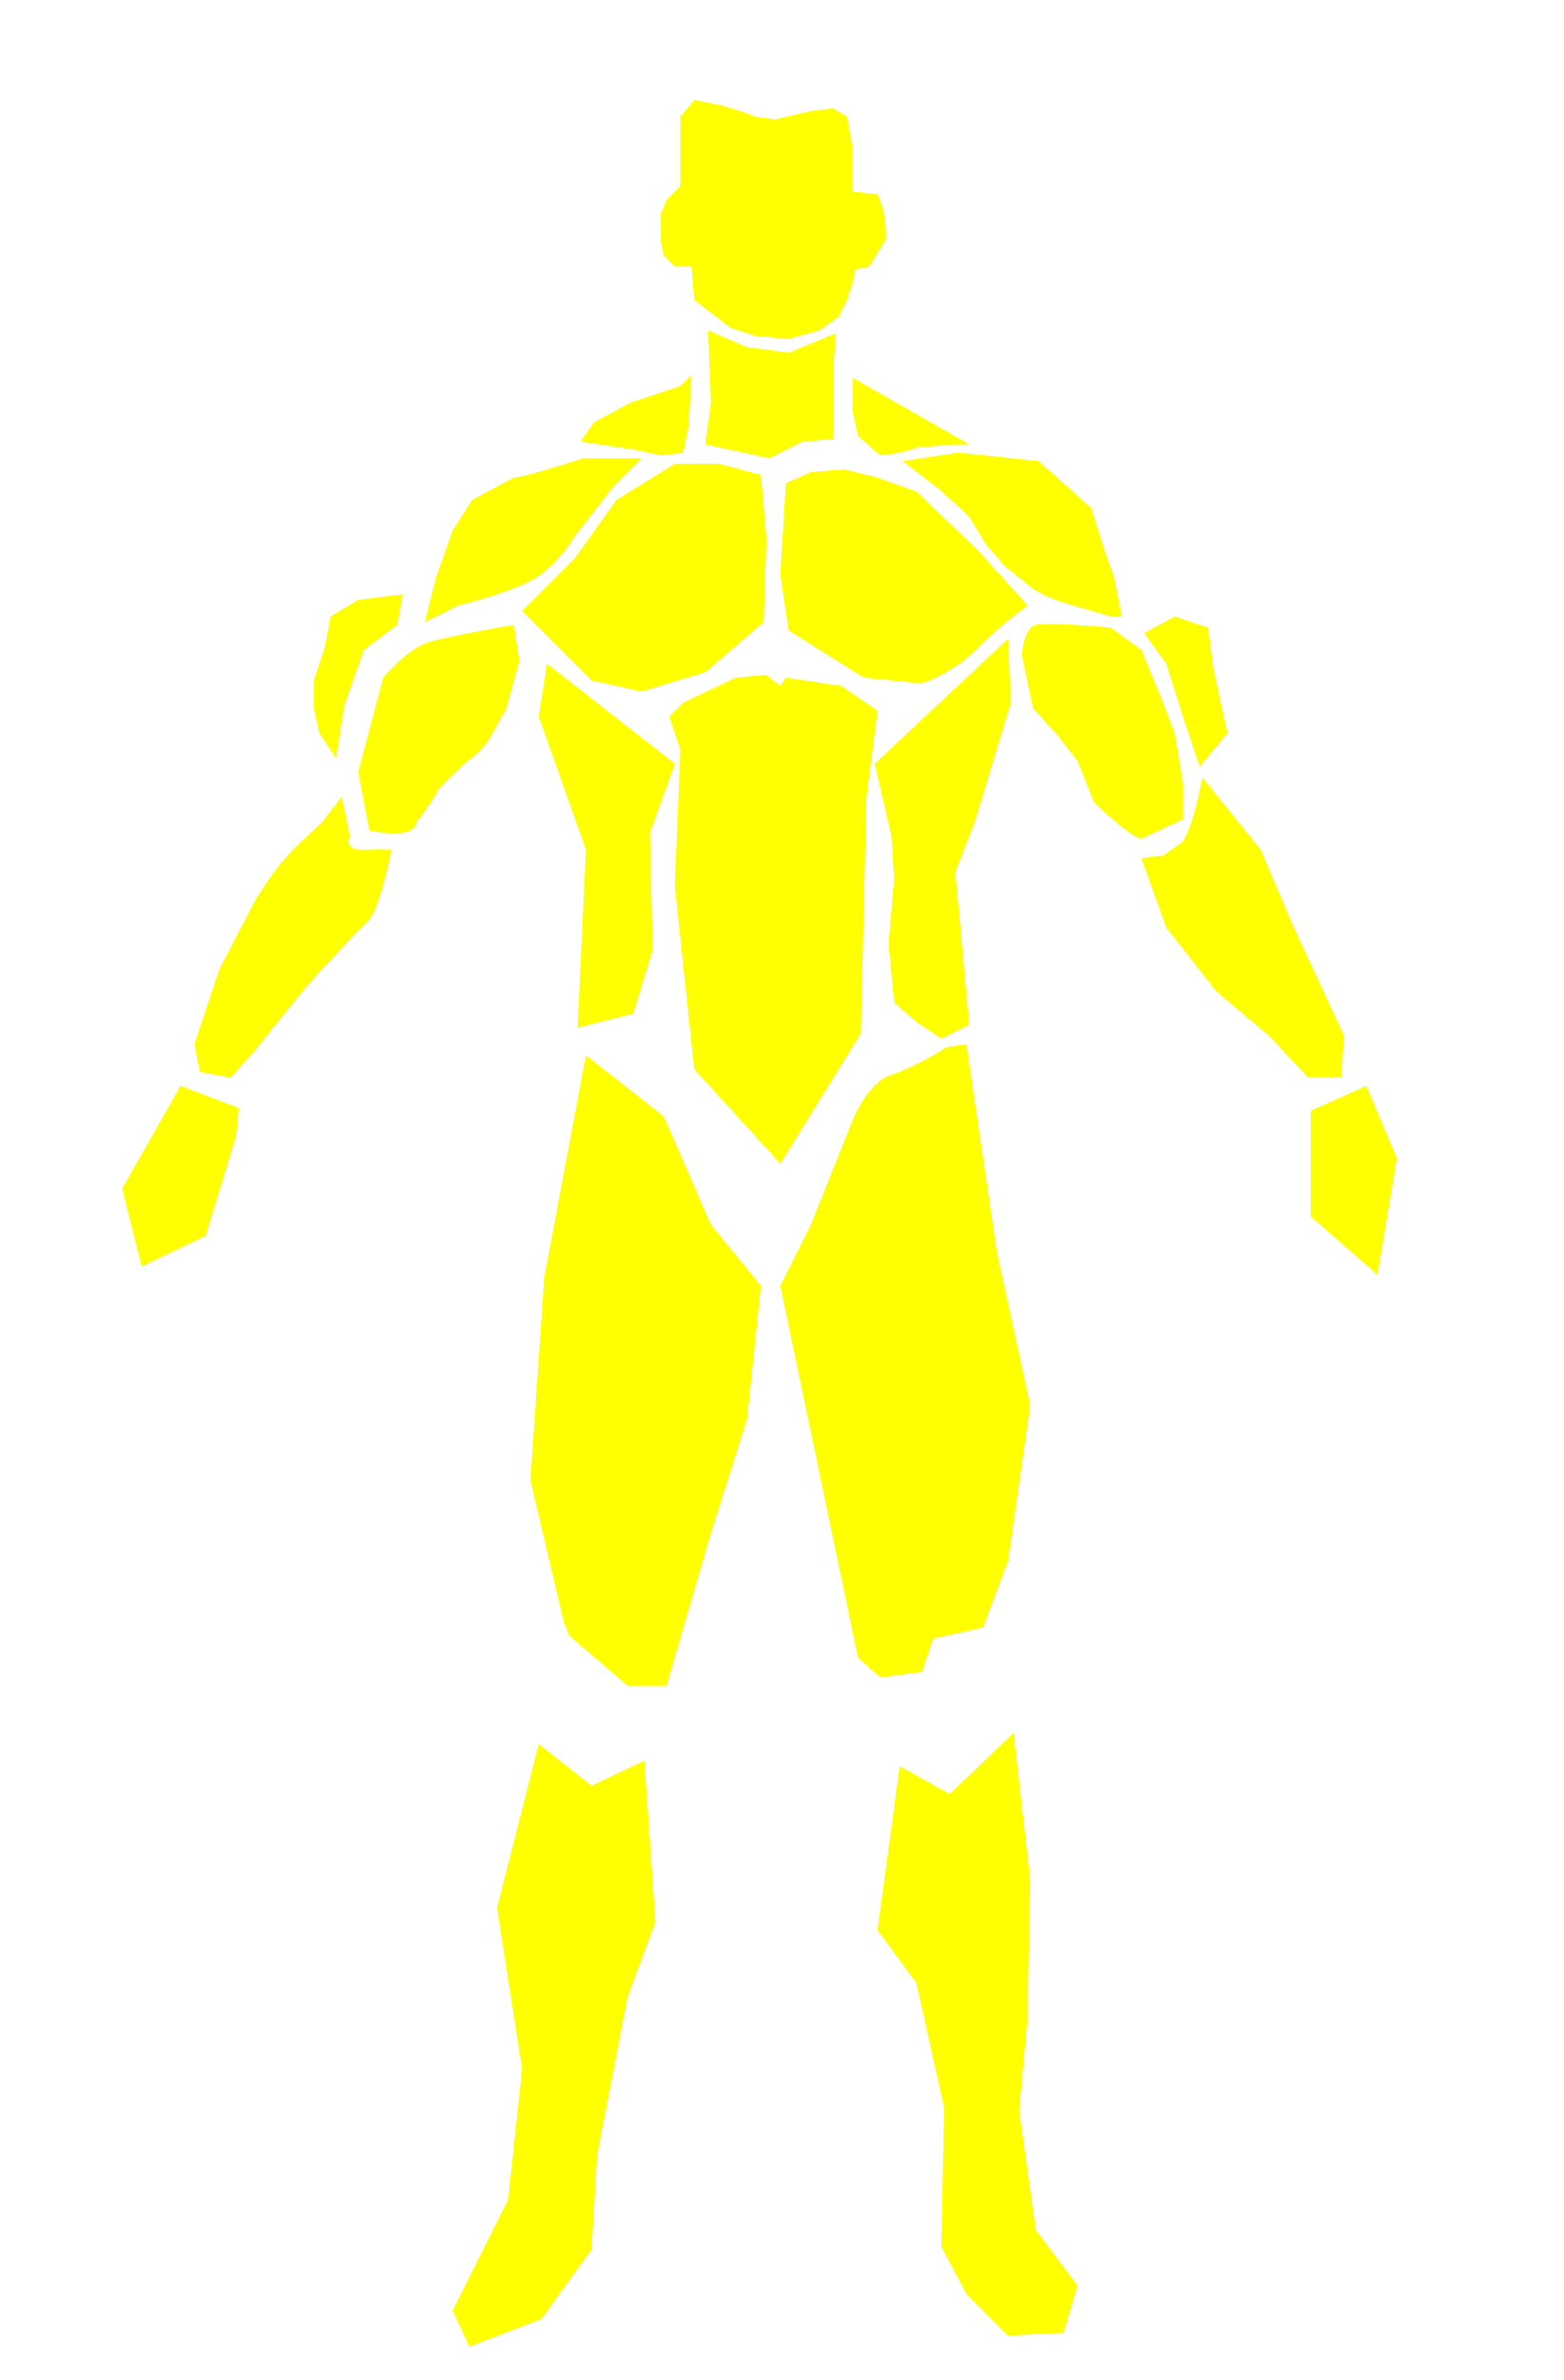
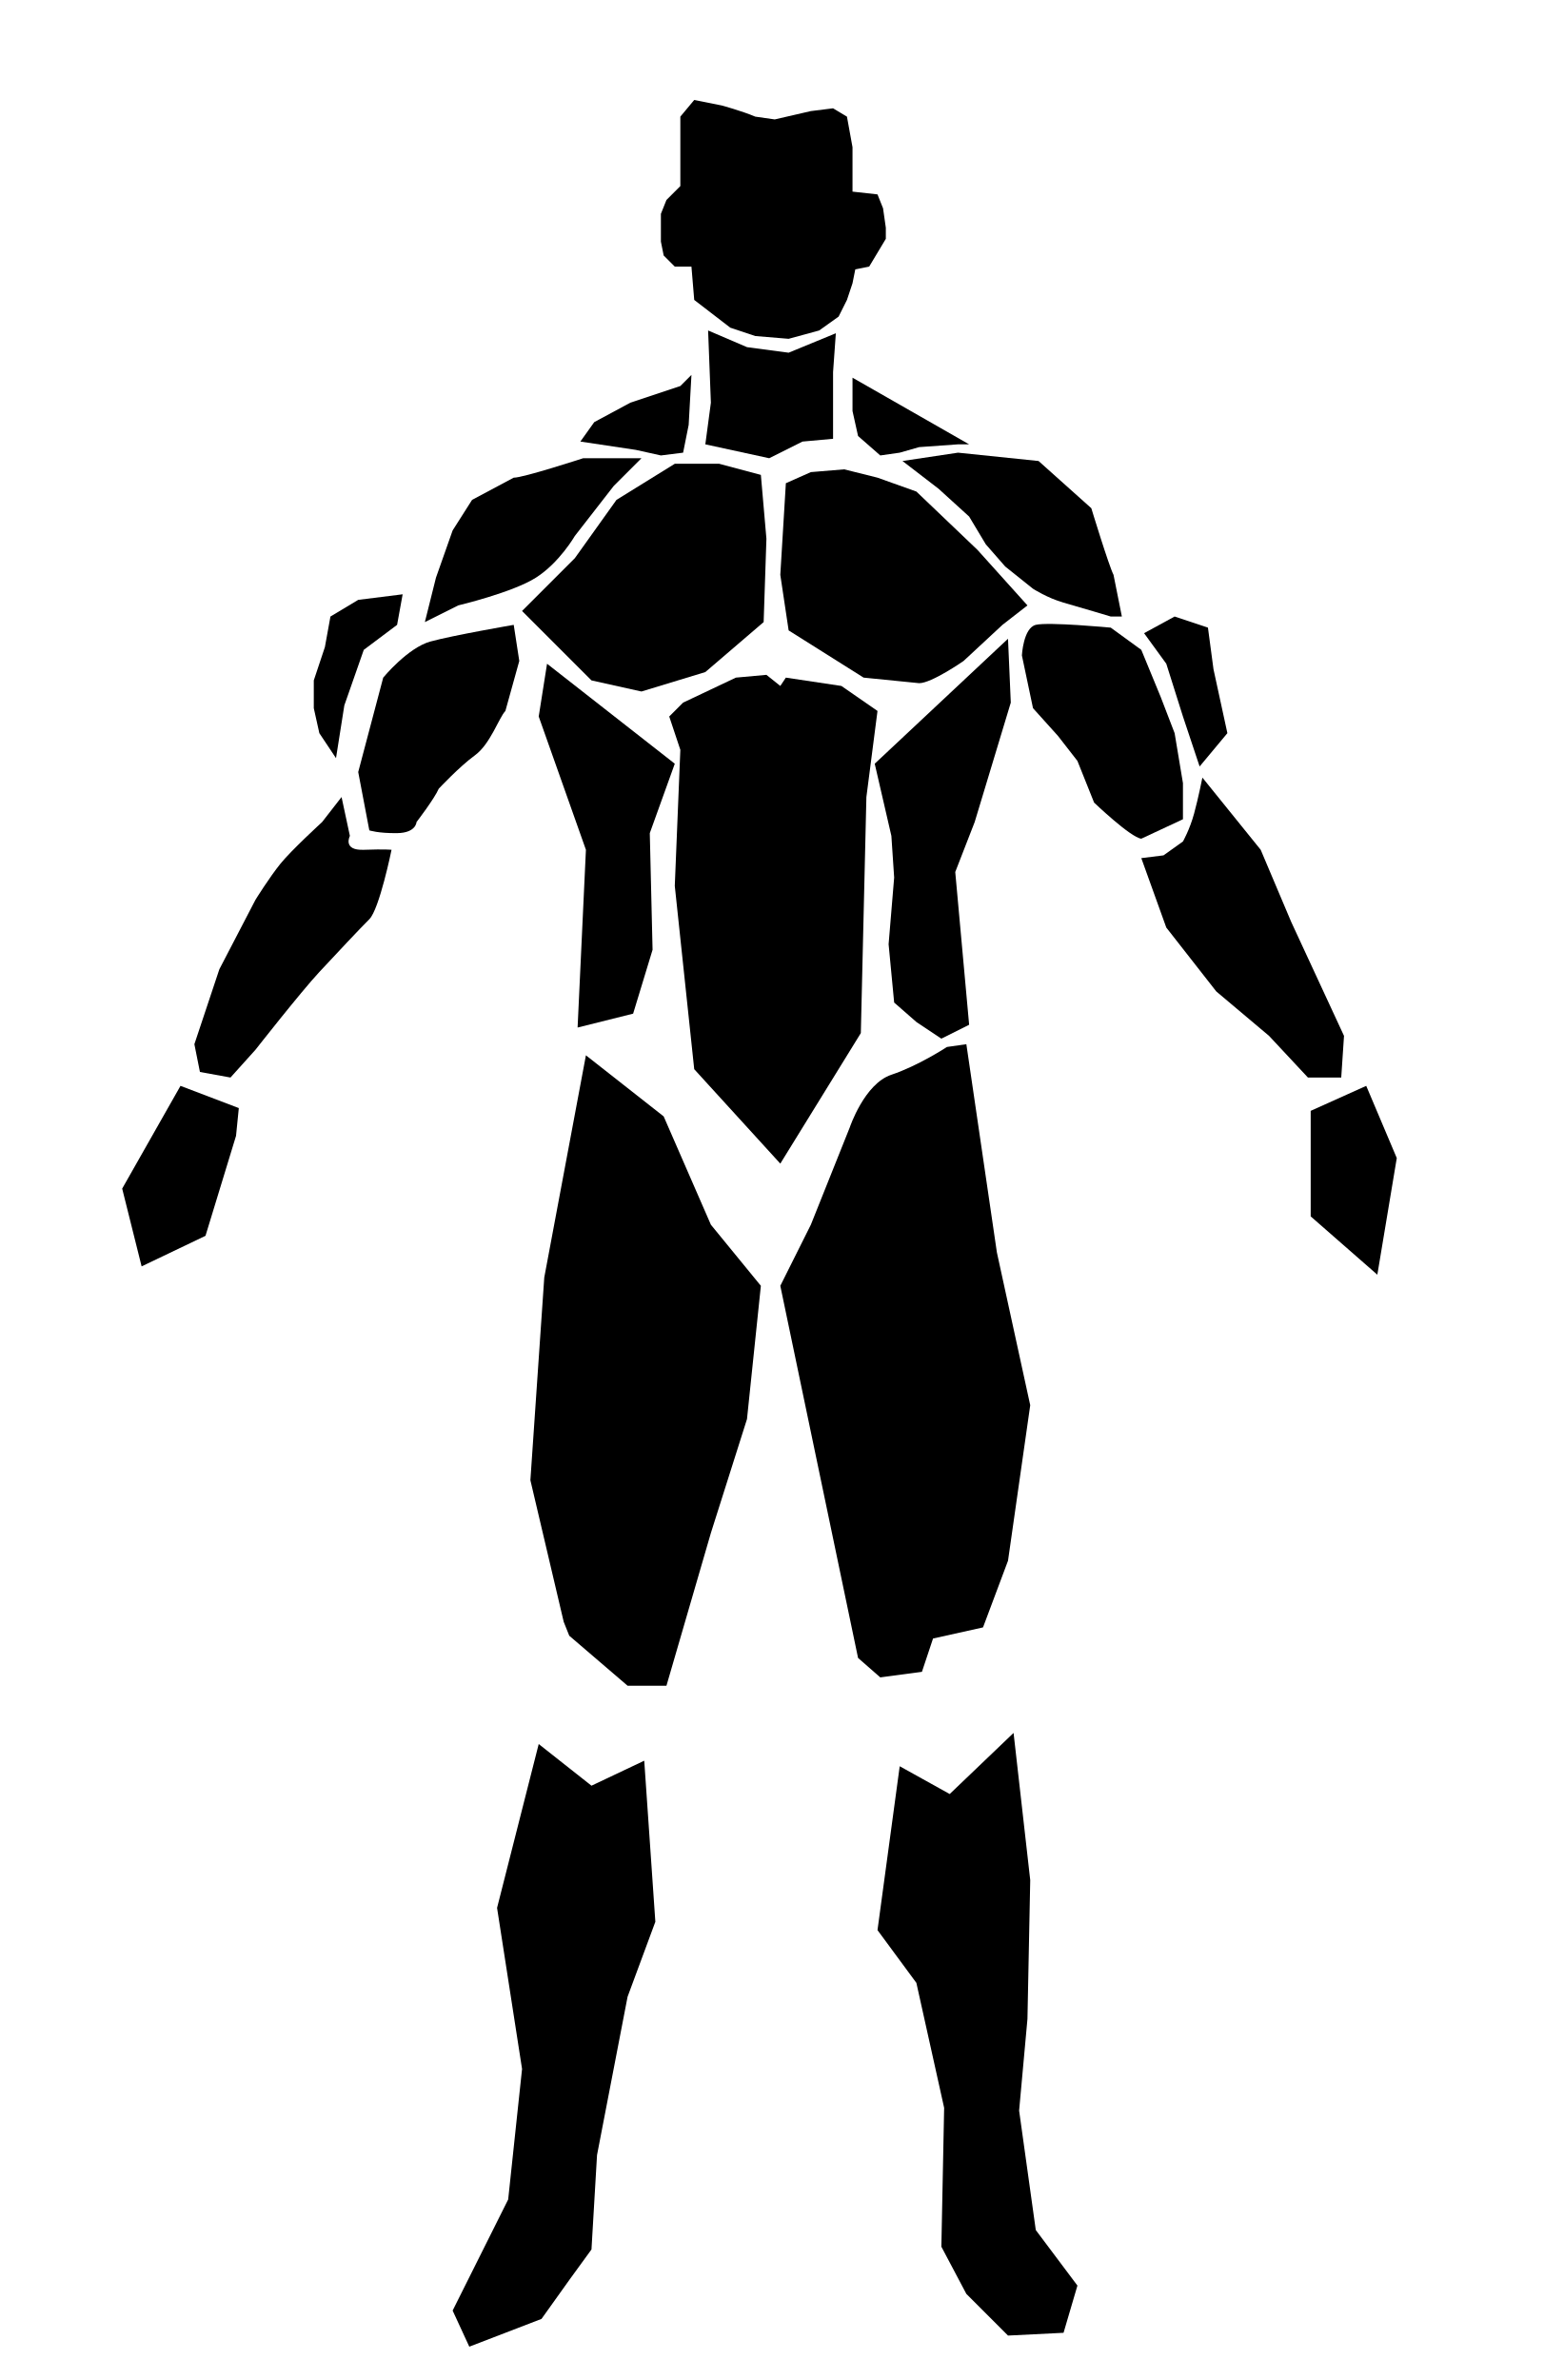
<svg xmlns="http://www.w3.org/2000/svg" version="1.2" viewBox="0 0 563 857" width="563" height="857">
  <style>
- 		.s0 { fill: #ffff00 } 
+ 		.s0 { fill: #000000 } 
	</style>
  <path id="face" class="s0" d="m249 96l1 12 13 10 9 3 12 1 11-3 7-5 3-6 2-6 1-5 5-1 6-10v-4l-1-7-2-5-9-1v-16l-2-11-5-3-8 1-13 3-7-1c-4.86-2.05-12-4-12-4l-10-2-5 6v7 7 5 6l-5 5-2 5v5 5l1 5 4 4z" />
  <path id="traps" class="s0" d="m249 135l-4 4-18 6-13 7-5 7 20 3 9 2 8-1 2-10z" />
  <path id="traps" class="s0" d="m307 136v12l2 9 8 7 7-1 7-2 14-1h4l-21-12z" />
  <path id="shoulders" class="s0" d="m153 224l4-16 6-17 7-11 15-8c3.31 0.08 25-7 25-7h21l-10 10-14 18c0 0-5.55 9.63-14 15-8.45 5.37-28 10-28 10z" />
  <path id="shoulders" class="s0" d="m325 166l13 10 11 10 6 10 7 8 10 8c0 0 5.24 3.37 11 5 5.76 1.63 17 5 17 5h4l-3-15c-1.73-3.39-8-24-8-24l-19-17-29-3z" />
  <path id="chest" class="s0" d="m188 220l19-19 15-21 21-13h16l15 4 2 23-1 30-21 18-23 7-18-4z" />
  <path id="chest" class="s0" d="m283 174l-2 33 3 20 27 17 20 2c4.45 0.03 16-8 16-8l14-13 9-7-18-20-22-21-14-5-12-3-12 1z" />
  <path id="neck" class="s0" d="m255 119l1 26-2 15 23 5 12-6 11-1v-24l1-14-17 7-15-2z" />
  <path id="biceps" class="s0" d="m129 278l9-34c0 0 8.84-10.76 17-13 8.16-2.24 30-6 30-6l2 13-5 18c-2.33 2.42-5.41 11.94-11 16-5.59 4.06-13 12-13 12-1.6 3.69-8 12-8 12 0 0-0.13 3.92-7 4-6.87 0.08-10-1-10-1z" />
  <path id="forearms" class="s0" d="m70 376l9-27 13-25c0 0 5.02-8.09 9-13 3.98-4.91 15-15 15-15l7-9 3 14c0 0-2.76 5.29 5 5 7.76-0.29 10 0 10 0 0 0-4.37 21.38-8 25-3.63 3.62-11.35 11.86-18 19-6.65 7.14-23 28-23 28l-9 10-11-2z" />
  <path id="biceps" class="s0" d="m381 265l-9-10-4-19c0 0 0.5-9.88 5-11 4.5-1.12 27 1 27 1l11 8 7 17 5 13 3 18v13l-15 7c-3.85-0.42-17-13-17-13l-6-15z" />
  <path id="forearms" class="s0" d="m420 334l-9-25 8-1 7-5c0 0 2.45-4.32 4-10 1.55-5.68 3-13 3-13l21 26 11 26 19 41-1 15h-12l-14-15-19-16z" />
  <path id="lats" class="s0" d="m197 239l-3 19 17 48-3 64 20-5 7-23-1-42 9-25z" />
  <path id="lats" class="s0" d="m315 275l48-45 1 23-13 43-7 18 5 55-10 5-9-6-8-7-2-21 2-24-1-15z" />
  <path id="abdominals" class="s0" d="m246 253l19-9 11-1 5 4 2-3 20 3 13 9-4 31-2 85-29 47-31-34-7-66 2-49-4-12z" />
  <path id="quadriceps" class="s0" d="m203 584l-12-51 5-73 15-80 28 22 17 39 18 22-5 48-13 41-16 55h-14l-21-18z" />
  <path id="quadriceps" class="s0" d="m281 463l11-22 14-35c0 0 5.25-15.75 15-19 9.75-3.25 20-10 20-10l7-1 11 75 12 55-8 56-9 24-18 4-4 12-15 2-8-7z" />
  <path id="calves" class="s0" d="m194 628l-15 59 9 58-5 47-20 40 6 13 26-10 10-14 8-11 2-34 11-57 10-27-4-58-19 9z" />
  <path id="calves" class="s0" d="m324 636l18 10 23-22 6 53-1 50-3 33 6 43 15 20-5 17-20 1-15-15-9-17 1-50-10-45-14-19z" />
  <path id="triceps" class="s0" d="m412 228l8 11 6 19 6 18 10-12-5-23-2-15-12-4z" />
  <path id="triceps" class="s0" d="m121 273l3-19 7-20 12-9 2-11-16 2-10 6-2 11-4 12v10l2 9z" />
  <path id="hands" class="s0" d="m65 391l-21 37 7 28 23-11 11-36 1-10z" />
  <path id="hands" class="s0" d="m472 400l20-9 11 26-7 42-24-21z" />
</svg>
